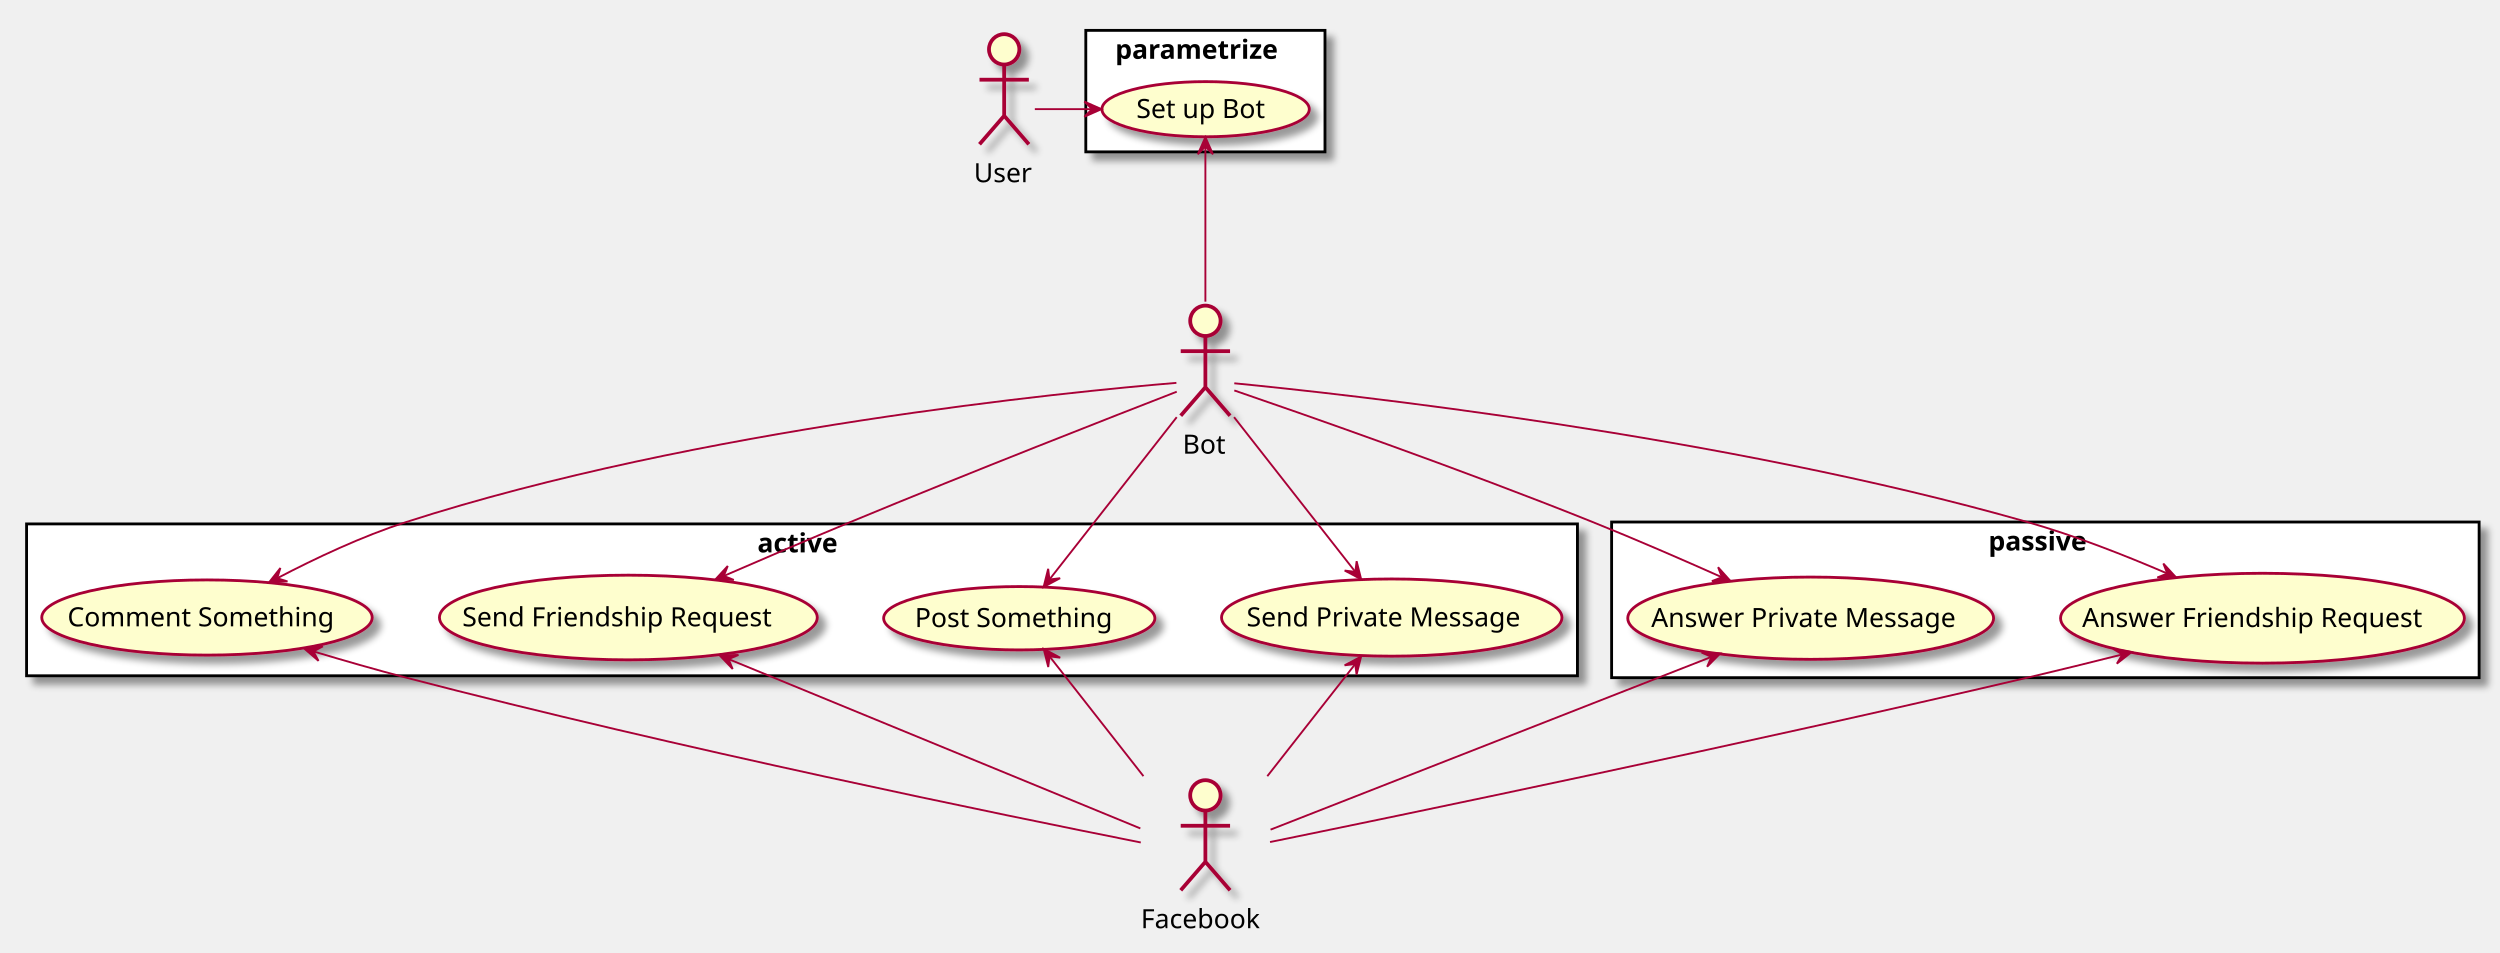
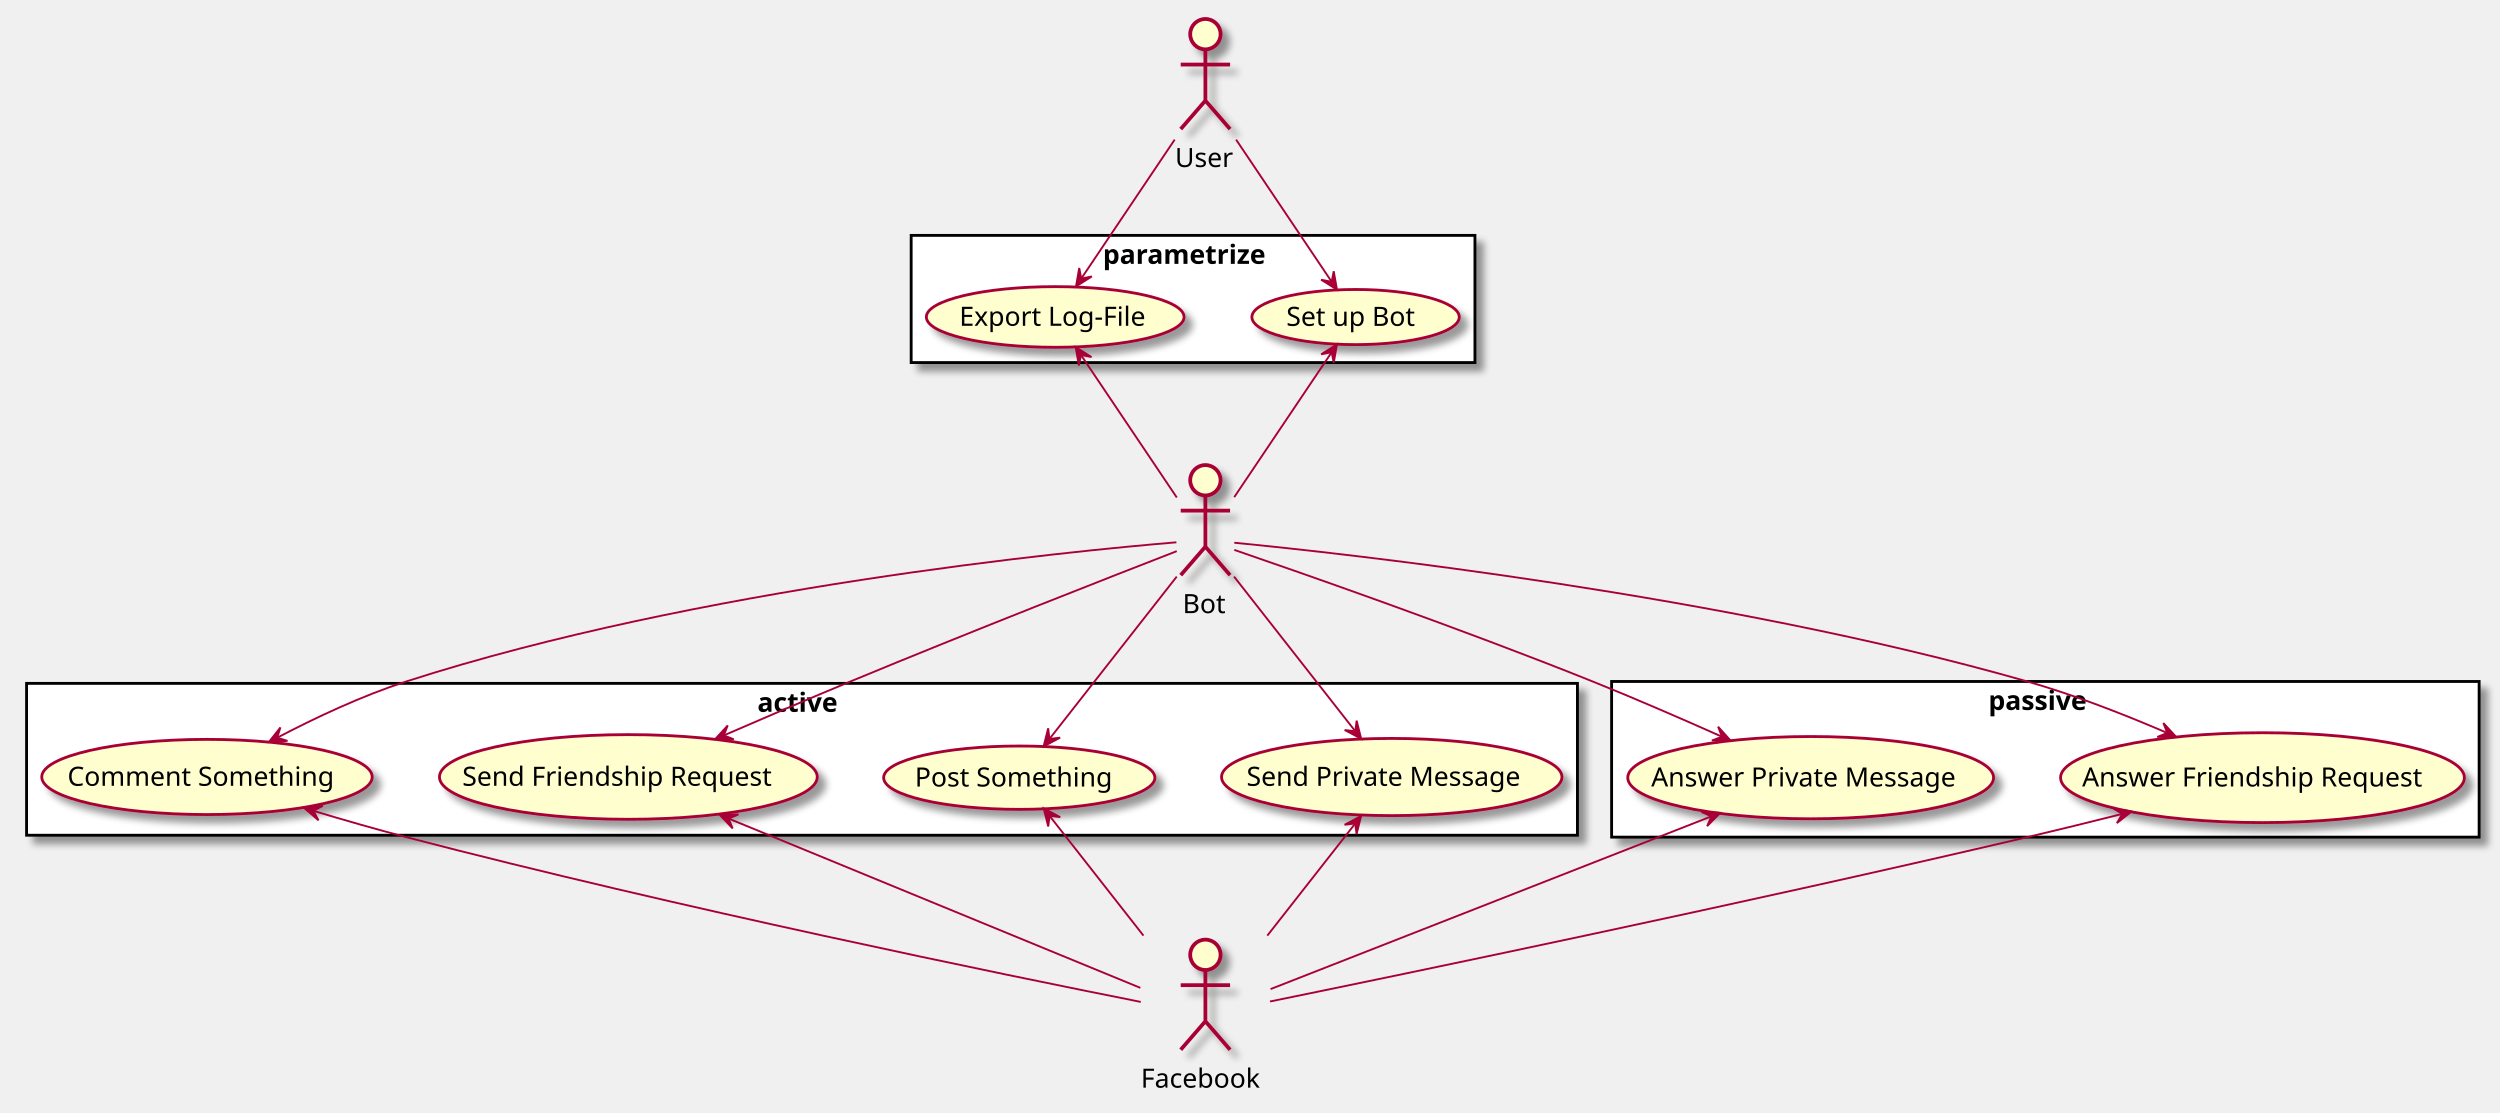
- <svg xmlns="http://www.w3.org/2000/svg" contentScriptType="application/ecmascript" contentStyleType="text/css" height="502px" preserveAspectRatio="none" style="width:1317px;height:502px;" version="1.1" viewBox="0 0 1317 502" width="1317px" zoomAndPan="magnify">
+ <svg xmlns="http://www.w3.org/2000/svg" contentScriptType="application/ecmascript" contentStyleType="text/css" height="586px" preserveAspectRatio="none" style="width:1317px;height:586px;" version="1.1" viewBox="0 0 1317 586" width="1317px" zoomAndPan="magnify">
  <defs>
-     <filter height="300%" id="f14ib1lcd9t0b5" width="300%" x="-1" y="-1">
+     <filter height="300%" id="f6hg2upn9mxt9" width="300%" x="-1" y="-1">
      <feGaussianBlur result="blurOut" stdDeviation="2.0" />
      <feColorMatrix in="blurOut" result="blurOut2" type="matrix" values="0 0 0 0 0 0 0 0 0 0 0 0 0 0 0 0 0 0 .4 0" />
      <feOffset dx="4.0" dy="4.0" in="blurOut2" result="blurOut3" />
      <feBlend in="SourceGraphic" in2="blurOut3" mode="normal" />
    </filter>
  </defs>
  <g>
-     <rect fill="#FFFFFF" filter="url(#f14ib1lcd9t0b5)" height="80" style="stroke: #000000; stroke-width: 1.5;" width="817" x="14" y="276" />
-     <text fill="#000000" font-family="sans-serif" font-size="14" font-weight="bold" lengthAdjust="spacingAndGlyphs" textLength="47" x="399" y="290.995">active</text>
-     <rect fill="#FFFFFF" filter="url(#f14ib1lcd9t0b5)" height="82" style="stroke: #000000; stroke-width: 1.5;" width="457" x="849" y="275" />
-     <text fill="#000000" font-family="sans-serif" font-size="14" font-weight="bold" lengthAdjust="spacingAndGlyphs" textLength="60" x="1047.5" y="289.995">passive</text>
-     <rect fill="#FFFFFF" filter="url(#f14ib1lcd9t0b5)" height="64" style="stroke: #000000; stroke-width: 1.5;" width="126" x="572" y="16" />
-     <text fill="#000000" font-family="sans-serif" font-size="14" font-weight="bold" lengthAdjust="spacingAndGlyphs" textLength="95" x="587.5" y="30.995">parametrize</text>
-     <ellipse cx="733.173" cy="325.335" fill="#FEFECE" filter="url(#f14ib1lcd9t0b5)" rx="89.673" ry="20.335" style="stroke: #A80036; stroke-width: 1.5;" />
-     <text fill="#000000" font-family="sans-serif" font-size="14" lengthAdjust="spacingAndGlyphs" textLength="153" x="656.673" y="329.983">Send Private Message</text>
-     <ellipse cx="536.947" cy="325.689" fill="#FEFECE" filter="url(#f14ib1lcd9t0b5)" rx="71.447" ry="16.689" style="stroke: #A80036; stroke-width: 1.5;" />
-     <text fill="#000000" font-family="sans-serif" font-size="14" lengthAdjust="spacingAndGlyphs" textLength="110" x="481.947" y="330.338">Post Something</text>
-     <ellipse cx="331.02" cy="325.304" fill="#FEFECE" filter="url(#f14ib1lcd9t0b5)" rx="99.52" ry="22.304" style="stroke: #A80036; stroke-width: 1.5;" />
-     <text fill="#000000" font-family="sans-serif" font-size="14" lengthAdjust="spacingAndGlyphs" textLength="175" x="243.52" y="329.952">Send Friendship Request</text>
-     <ellipse cx="109.037" cy="325.307" fill="#FEFECE" filter="url(#f14ib1lcd9t0b5)" rx="87.037" ry="19.807" style="stroke: #A80036; stroke-width: 1.5;" />
-     <text fill="#000000" font-family="sans-serif" font-size="14" lengthAdjust="spacingAndGlyphs" textLength="147" x="35.537" y="329.956">Comment Something</text>
-     <ellipse cx="1191.868" cy="325.674" fill="#FEFECE" filter="url(#f14ib1lcd9t0b5)" rx="106.368" ry="23.674" style="stroke: #A80036; stroke-width: 1.5;" />
-     <text fill="#000000" font-family="sans-serif" font-size="14" lengthAdjust="spacingAndGlyphs" textLength="190" x="1096.868" y="330.322">Answer Friendship Request</text>
-     <ellipse cx="953.859" cy="325.672" fill="#FEFECE" filter="url(#f14ib1lcd9t0b5)" rx="96.359" ry="21.672" style="stroke: #A80036; stroke-width: 1.5;" />
-     <text fill="#000000" font-family="sans-serif" font-size="14" lengthAdjust="spacingAndGlyphs" textLength="168" x="869.859" y="330.32">Answer Private Message</text>
-     <ellipse cx="635.119" cy="57.524" fill="#FEFECE" filter="url(#f14ib1lcd9t0b5)" rx="54.619" ry="14.524" style="stroke: #A80036; stroke-width: 1.5;" />
-     <text fill="#000000" font-family="sans-serif" font-size="14" lengthAdjust="spacingAndGlyphs" textLength="73" x="598.619" y="62.172">Set up Bot</text>
-     <ellipse cx="635" cy="169" fill="#FEFECE" filter="url(#f14ib1lcd9t0b5)" rx="8" ry="8" style="stroke: #A80036; stroke-width: 2.0;" />
-     <path d="M635,177 L635,204 M622,185 L648,185 M635,204 L622,219 M635,204 L648,219 " fill="none" filter="url(#f14ib1lcd9t0b5)" style="stroke: #A80036; stroke-width: 2.0;" />
-     <text fill="#000000" font-family="sans-serif" font-size="14" lengthAdjust="spacingAndGlyphs" textLength="24" x="623" y="238.995">Bot</text>
-     <ellipse cx="529" cy="26" fill="#FEFECE" filter="url(#f14ib1lcd9t0b5)" rx="8" ry="8" style="stroke: #A80036; stroke-width: 2.0;" />
-     <path d="M529,34 L529,61 M516,42 L542,42 M529,61 L516,76 M529,61 L542,76 " fill="none" filter="url(#f14ib1lcd9t0b5)" style="stroke: #A80036; stroke-width: 2.0;" />
-     <text fill="#000000" font-family="sans-serif" font-size="14" lengthAdjust="spacingAndGlyphs" textLength="32" x="513" y="95.995">User</text>
-     <ellipse cx="635" cy="419" fill="#FEFECE" filter="url(#f14ib1lcd9t0b5)" rx="8" ry="8" style="stroke: #A80036; stroke-width: 2.0;" />
-     <path d="M635,427 L635,454 M622,435 L648,435 M635,454 L622,469 M635,454 L648,469 " fill="none" filter="url(#f14ib1lcd9t0b5)" style="stroke: #A80036; stroke-width: 2.0;" />
-     <text fill="#000000" font-family="sans-serif" font-size="14" lengthAdjust="spacingAndGlyphs" textLength="68" x="601" y="488.995">Facebook</text>
-     <path d="M650.098,219.757 C667.253,241.639 695.282,277.391 713.933,301.18 " fill="none" id="Bot-APM" style="stroke: #A80036; stroke-width: 1.0;" />
-     <polygon fill="#A80036" points="717.072,305.183,714.666,295.632,713.986,301.248,708.371,300.568,717.072,305.183" style="stroke: #A80036; stroke-width: 1.0;" />
-     <path d="M619.902,219.757 C601.732,242.934 571.363,281.67 552.859,305.271 " fill="none" id="Bot-APOST" style="stroke: #A80036; stroke-width: 1.0;" />
-     <polygon fill="#A80036" points="549.772,309.209,558.472,304.595,552.857,305.275,552.177,299.659,549.772,309.209" style="stroke: #A80036; stroke-width: 1.0;" />
-     <path d="M619.913,206.343 C588.048,218.721 511.589,248.616 448,275 C426.057,284.104 401.938,294.456 381.328,303.406 " fill="none" id="Bot-AFR" style="stroke: #A80036; stroke-width: 1.0;" />
-     <polygon fill="#A80036" points="376.714,305.412,386.563,305.493,381.3,303.419,383.373,298.156,376.714,305.412" style="stroke: #A80036; stroke-width: 1.0;" />
-     <path d="M619.725,201.689 C564.111,206.331 367.661,225.487 214,275 C190.749,282.492 166.068,294.154 146.481,304.384 " fill="none" id="Bot-AC" style="stroke: #A80036; stroke-width: 1.0;" />
-     <polygon fill="#A80036" points="141.615,306.95,151.441,306.29,146.037,304.618,147.709,299.214,141.615,306.95" style="stroke: #A80036; stroke-width: 1.0;" />
-     <path d="M650.221,201.915 C706.543,207.401 908.124,229.275 1068,275 C1092.829,282.101 1119.461,292.55 1141.655,302.103 " fill="none" id="Bot-PFR" style="stroke: #A80036; stroke-width: 1.0;" />
-     <polygon fill="#A80036" points="1146.321,304.126,1139.656,296.876,1141.734,302.137,1136.473,304.216,1146.321,304.126" style="stroke: #A80036; stroke-width: 1.0;" />
-     <path d="M650.225,205.688 C684.3,217.38 769.2,246.962 839,275 C861.574,284.068 886.313,294.823 907.043,304.072 " fill="none" id="Bot-PPM" style="stroke: #A80036; stroke-width: 1.0;" />
-     <polygon fill="#A80036" points="911.674,306.144,905.092,298.818,907.11,304.103,901.826,306.121,911.674,306.144" style="stroke: #A80036; stroke-width: 1.0;" />
-     <path d="M545.148,57.5 C555.111,57.5 565.074,57.5 575.037,57.5 " fill="none" id="User-PSUPB" style="stroke: #A80036; stroke-width: 1.0;" />
-     <polygon fill="#A80036" points="580.247,57.5,571.247,53.5,575.247,57.5,571.247,61.5,580.247,57.5" style="stroke: #A80036; stroke-width: 1.0;" />
-     <path d="M713.802,349.988 C700.671,366.736 682.937,389.356 667.617,408.897 " fill="none" id="APM-Facebook" style="stroke: #A80036; stroke-width: 1.0;" />
-     <polygon fill="#A80036" points="717.037,345.862,708.336,350.476,713.952,349.796,714.632,355.412,717.037,345.862" style="stroke: #A80036; stroke-width: 1.0;" />
-     <path d="M553.066,345.993 C566.401,363.002 585.795,387.739 602.367,408.877 " fill="none" id="APOST-Facebook" style="stroke: #A80036; stroke-width: 1.0;" />
-     <polygon fill="#A80036" points="549.812,341.842,552.217,351.392,552.897,345.776,558.513,346.457,549.812,341.842" style="stroke: #A80036; stroke-width: 1.0;" />
-     <path d="M383.959,347.276 C446.278,372.901 547.936,414.701 600.736,436.411 " fill="none" id="AFR-Facebook" style="stroke: #A80036; stroke-width: 1.0;" />
-     <polygon fill="#A80036" points="379.17,345.307,385.972,352.429,383.794,347.208,389.015,345.03,379.17,345.307" style="stroke: #A80036; stroke-width: 1.0;" />
-     <path d="M165.161,343.172 C180.899,347.899 198.061,352.845 214,357 C356.727,394.205 529.095,429.518 600.965,443.819 " fill="none" id="AC-Facebook" style="stroke: #A80036; stroke-width: 1.0;" />
-     <polygon fill="#A80036" points="160.326,341.713,167.787,348.143,165.113,343.158,170.098,340.484,160.326,341.713" style="stroke: #A80036; stroke-width: 1.0;" />
-     <path d="M1117.859,344.799 C1101.467,348.936 1084.167,353.202 1068,357 C919.948,391.778 742.255,428.618 669.057,443.582 " fill="none" id="PFR-Facebook" style="stroke: #A80036; stroke-width: 1.0;" />
-     <polygon fill="#A80036" points="1122.915,343.52,1113.209,341.85,1118.068,344.746,1115.171,349.605,1122.915,343.52" style="stroke: #A80036; stroke-width: 1.0;" />
-     <path d="M901.197,346.191 C835.447,371.955 725.019,415.226 669.326,437.05 " fill="none" id="PPM-Facebook" style="stroke: #A80036; stroke-width: 1.0;" />
-     <polygon fill="#A80036" points="906.242,344.214,896.404,343.773,901.587,346.038,899.322,351.222,906.242,344.214" style="stroke: #A80036; stroke-width: 1.0;" />
-     <path d="M635,77.314 C635,98.3 635,132.047 635,158.916 " fill="none" id="PSUPB-Bot" style="stroke: #A80036; stroke-width: 1.0;" />
-     <polygon fill="#A80036" points="635,72.265,631,81.265,635,77.265,639,81.265,635,72.265" style="stroke: #A80036; stroke-width: 1.0;" />
+     <rect fill="#FFFFFF" filter="url(#f6hg2upn9mxt9)" height="80" style="stroke: #000000; stroke-width: 1.5;" width="817" x="14" y="360" />
+     <text fill="#000000" font-family="sans-serif" font-size="14" font-weight="bold" lengthAdjust="spacingAndGlyphs" textLength="47" x="399" y="374.995">active</text>
+     <rect fill="#FFFFFF" filter="url(#f6hg2upn9mxt9)" height="82" style="stroke: #000000; stroke-width: 1.5;" width="457" x="849" y="359" />
+     <text fill="#000000" font-family="sans-serif" font-size="14" font-weight="bold" lengthAdjust="spacingAndGlyphs" textLength="60" x="1047.5" y="373.995">passive</text>
+     <rect fill="#FFFFFF" filter="url(#f6hg2upn9mxt9)" height="67" style="stroke: #000000; stroke-width: 1.5;" width="297" x="480" y="124" />
+     <text fill="#000000" font-family="sans-serif" font-size="14" font-weight="bold" lengthAdjust="spacingAndGlyphs" textLength="95" x="581" y="138.995">parametrize</text>
+     <ellipse cx="733.173" cy="409.335" fill="#FEFECE" filter="url(#f6hg2upn9mxt9)" rx="89.673" ry="20.335" style="stroke: #A80036; stroke-width: 1.5;" />
+     <text fill="#000000" font-family="sans-serif" font-size="14" lengthAdjust="spacingAndGlyphs" textLength="153" x="656.673" y="413.983">Send Private Message</text>
+     <ellipse cx="536.947" cy="409.689" fill="#FEFECE" filter="url(#f6hg2upn9mxt9)" rx="71.447" ry="16.689" style="stroke: #A80036; stroke-width: 1.5;" />
+     <text fill="#000000" font-family="sans-serif" font-size="14" lengthAdjust="spacingAndGlyphs" textLength="110" x="481.947" y="414.338">Post Something</text>
+     <ellipse cx="331.02" cy="409.304" fill="#FEFECE" filter="url(#f6hg2upn9mxt9)" rx="99.52" ry="22.304" style="stroke: #A80036; stroke-width: 1.5;" />
+     <text fill="#000000" font-family="sans-serif" font-size="14" lengthAdjust="spacingAndGlyphs" textLength="175" x="243.52" y="413.952">Send Friendship Request</text>
+     <ellipse cx="109.037" cy="409.307" fill="#FEFECE" filter="url(#f6hg2upn9mxt9)" rx="87.037" ry="19.807" style="stroke: #A80036; stroke-width: 1.5;" />
+     <text fill="#000000" font-family="sans-serif" font-size="14" lengthAdjust="spacingAndGlyphs" textLength="147" x="35.537" y="413.956">Comment Something</text>
+     <ellipse cx="1191.868" cy="409.674" fill="#FEFECE" filter="url(#f6hg2upn9mxt9)" rx="106.368" ry="23.674" style="stroke: #A80036; stroke-width: 1.5;" />
+     <text fill="#000000" font-family="sans-serif" font-size="14" lengthAdjust="spacingAndGlyphs" textLength="190" x="1096.868" y="414.322">Answer Friendship Request</text>
+     <ellipse cx="953.859" cy="409.672" fill="#FEFECE" filter="url(#f6hg2upn9mxt9)" rx="96.359" ry="21.672" style="stroke: #A80036; stroke-width: 1.5;" />
+     <text fill="#000000" font-family="sans-serif" font-size="14" lengthAdjust="spacingAndGlyphs" textLength="168" x="869.859" y="414.32">Answer Private Message</text>
+     <ellipse cx="714.119" cy="167.024" fill="#FEFECE" filter="url(#f6hg2upn9mxt9)" rx="54.619" ry="14.524" style="stroke: #A80036; stroke-width: 1.5;" />
+     <text fill="#000000" font-family="sans-serif" font-size="14" lengthAdjust="spacingAndGlyphs" textLength="73" x="677.619" y="171.672">Set up Bot</text>
+     <ellipse cx="555.886" cy="166.977" fill="#FEFECE" filter="url(#f6hg2upn9mxt9)" rx="67.886" ry="15.977" style="stroke: #A80036; stroke-width: 1.5;" />
+     <text fill="#000000" font-family="sans-serif" font-size="14" lengthAdjust="spacingAndGlyphs" textLength="101" x="505.386" y="171.626">Export Log-File</text>
+     <ellipse cx="635" cy="253" fill="#FEFECE" filter="url(#f6hg2upn9mxt9)" rx="8" ry="8" style="stroke: #A80036; stroke-width: 2.0;" />
+     <path d="M635,261 L635,288 M622,269 L648,269 M635,288 L622,303 M635,288 L648,303 " fill="none" filter="url(#f6hg2upn9mxt9)" style="stroke: #A80036; stroke-width: 2.0;" />
+     <text fill="#000000" font-family="sans-serif" font-size="14" lengthAdjust="spacingAndGlyphs" textLength="24" x="623" y="322.995">Bot</text>
+     <ellipse cx="635" cy="18" fill="#FEFECE" filter="url(#f6hg2upn9mxt9)" rx="8" ry="8" style="stroke: #A80036; stroke-width: 2.0;" />
+     <path d="M635,26 L635,53 M622,34 L648,34 M635,53 L622,68 M635,53 L648,68 " fill="none" filter="url(#f6hg2upn9mxt9)" style="stroke: #A80036; stroke-width: 2.0;" />
+     <text fill="#000000" font-family="sans-serif" font-size="14" lengthAdjust="spacingAndGlyphs" textLength="32" x="619" y="87.995">User</text>
+     <ellipse cx="635" cy="503" fill="#FEFECE" filter="url(#f6hg2upn9mxt9)" rx="8" ry="8" style="stroke: #A80036; stroke-width: 2.0;" />
+     <path d="M635,511 L635,538 M622,519 L648,519 M635,538 L622,553 M635,538 L648,553 " fill="none" filter="url(#f6hg2upn9mxt9)" style="stroke: #A80036; stroke-width: 2.0;" />
+     <text fill="#000000" font-family="sans-serif" font-size="14" lengthAdjust="spacingAndGlyphs" textLength="68" x="601" y="572.995">Facebook</text>
+     <path d="M650.098,303.757 C667.253,325.639 695.282,361.391 713.933,385.18 " fill="none" id="Bot-APM" style="stroke: #A80036; stroke-width: 1.0;" />
+     <polygon fill="#A80036" points="717.072,389.183,714.666,379.632,713.986,385.248,708.371,384.568,717.072,389.183" style="stroke: #A80036; stroke-width: 1.0;" />
+     <path d="M619.902,303.757 C601.732,326.934 571.363,365.67 552.859,389.271 " fill="none" id="Bot-APOST" style="stroke: #A80036; stroke-width: 1.0;" />
+     <polygon fill="#A80036" points="549.772,393.209,558.472,388.595,552.857,389.275,552.177,383.659,549.772,393.209" style="stroke: #A80036; stroke-width: 1.0;" />
+     <path d="M619.913,290.343 C588.048,302.721 511.589,332.616 448,359 C426.057,368.104 401.938,378.456 381.328,387.406 " fill="none" id="Bot-AFR" style="stroke: #A80036; stroke-width: 1.0;" />
+     <polygon fill="#A80036" points="376.714,389.412,386.563,389.493,381.3,387.419,383.373,382.156,376.714,389.412" style="stroke: #A80036; stroke-width: 1.0;" />
+     <path d="M619.725,285.689 C564.111,290.33 367.661,309.487 214,359 C190.749,366.492 166.068,378.154 146.481,388.384 " fill="none" id="Bot-AC" style="stroke: #A80036; stroke-width: 1.0;" />
+     <polygon fill="#A80036" points="141.615,390.95,151.441,390.29,146.037,388.618,147.709,383.214,141.615,390.95" style="stroke: #A80036; stroke-width: 1.0;" />
+     <path d="M650.221,285.915 C706.543,291.401 908.124,313.275 1068,359 C1092.829,366.101 1119.461,376.55 1141.655,386.103 " fill="none" id="Bot-PFR" style="stroke: #A80036; stroke-width: 1.0;" />
+     <polygon fill="#A80036" points="1146.321,388.126,1139.656,380.876,1141.734,386.137,1136.473,388.216,1146.321,388.126" style="stroke: #A80036; stroke-width: 1.0;" />
+     <path d="M650.225,289.688 C684.3,301.38 769.2,330.962 839,359 C861.574,368.068 886.313,378.823 907.043,388.072 " fill="none" id="Bot-PPM" style="stroke: #A80036; stroke-width: 1.0;" />
+     <polygon fill="#A80036" points="911.674,390.144,905.092,382.818,907.11,388.103,901.826,390.121,911.674,390.144" style="stroke: #A80036; stroke-width: 1.0;" />
+     <path d="M651.178,73.561 C666.034,95.658 687.748,127.955 701.366,148.208 " fill="none" id="User-PSUPB" style="stroke: #A80036; stroke-width: 1.0;" />
+     <polygon fill="#A80036" points="704.31,152.588,702.608,142.887,701.52,148.438,695.969,147.351,704.31,152.588" style="stroke: #A80036; stroke-width: 1.0;" />
+     <path d="M618.822,73.561 C604.325,95.124 583.297,126.4 569.635,146.719 " fill="none" id="User-PLOG" style="stroke: #A80036; stroke-width: 1.0;" />
+     <polygon fill="#A80036" points="566.837,150.882,575.178,145.645,569.627,146.732,568.539,141.181,566.837,150.882" style="stroke: #A80036; stroke-width: 1.0;" />
+     <path d="M713.802,433.988 C700.671,450.736 682.937,473.356 667.617,492.897 " fill="none" id="APM-Facebook" style="stroke: #A80036; stroke-width: 1.0;" />
+     <polygon fill="#A80036" points="717.037,429.862,708.336,434.476,713.952,433.796,714.632,439.412,717.037,429.862" style="stroke: #A80036; stroke-width: 1.0;" />
+     <path d="M553.066,429.993 C566.401,447.002 585.795,471.739 602.367,492.877 " fill="none" id="APOST-Facebook" style="stroke: #A80036; stroke-width: 1.0;" />
+     <polygon fill="#A80036" points="549.812,425.842,552.217,435.392,552.897,429.776,558.513,430.457,549.812,425.842" style="stroke: #A80036; stroke-width: 1.0;" />
+     <path d="M383.959,431.276 C446.278,456.901 547.936,498.701 600.736,520.411 " fill="none" id="AFR-Facebook" style="stroke: #A80036; stroke-width: 1.0;" />
+     <polygon fill="#A80036" points="379.17,429.307,385.972,436.429,383.794,431.208,389.015,429.03,379.17,429.307" style="stroke: #A80036; stroke-width: 1.0;" />
+     <path d="M165.161,427.172 C180.899,431.899 198.061,436.845 214,441 C356.727,478.205 529.095,513.518 600.965,527.819 " fill="none" id="AC-Facebook" style="stroke: #A80036; stroke-width: 1.0;" />
+     <polygon fill="#A80036" points="160.326,425.713,167.787,432.143,165.113,427.158,170.098,424.484,160.326,425.713" style="stroke: #A80036; stroke-width: 1.0;" />
+     <path d="M1117.859,428.799 C1101.467,432.936 1084.167,437.202 1068,441 C919.948,475.778 742.255,512.618 669.057,527.582 " fill="none" id="PFR-Facebook" style="stroke: #A80036; stroke-width: 1.0;" />
+     <polygon fill="#A80036" points="1122.915,427.52,1113.209,425.85,1118.068,428.746,1115.171,433.605,1122.915,427.52" style="stroke: #A80036; stroke-width: 1.0;" />
+     <path d="M901.197,430.191 C835.447,455.955 725.019,499.226 669.326,521.05 " fill="none" id="PPM-Facebook" style="stroke: #A80036; stroke-width: 1.0;" />
+     <polygon fill="#A80036" points="906.242,428.214,896.404,427.773,901.587,430.038,899.322,435.222,906.242,428.214" style="stroke: #A80036; stroke-width: 1.0;" />
+     <path d="M701.479,185.623 C687.564,206.319 665.093,239.741 650.185,261.914 " fill="none" id="PSUPB-Bot" style="stroke: #A80036; stroke-width: 1.0;" />
+     <polygon fill="#A80036" points="704.313,181.408,695.972,186.645,701.523,185.557,702.611,191.108,704.313,181.408" style="stroke: #A80036; stroke-width: 1.0;" />
+     <path d="M569.519,187.108 C583.529,207.945 605.374,240.435 619.93,262.086 " fill="none" id="PLOG-Bot" style="stroke: #A80036; stroke-width: 1.0;" />
+     <polygon fill="#A80036" points="566.654,182.847,568.356,192.547,569.444,186.996,574.995,188.084,566.654,182.847" style="stroke: #A80036; stroke-width: 1.0;" />
  </g>
</svg>
